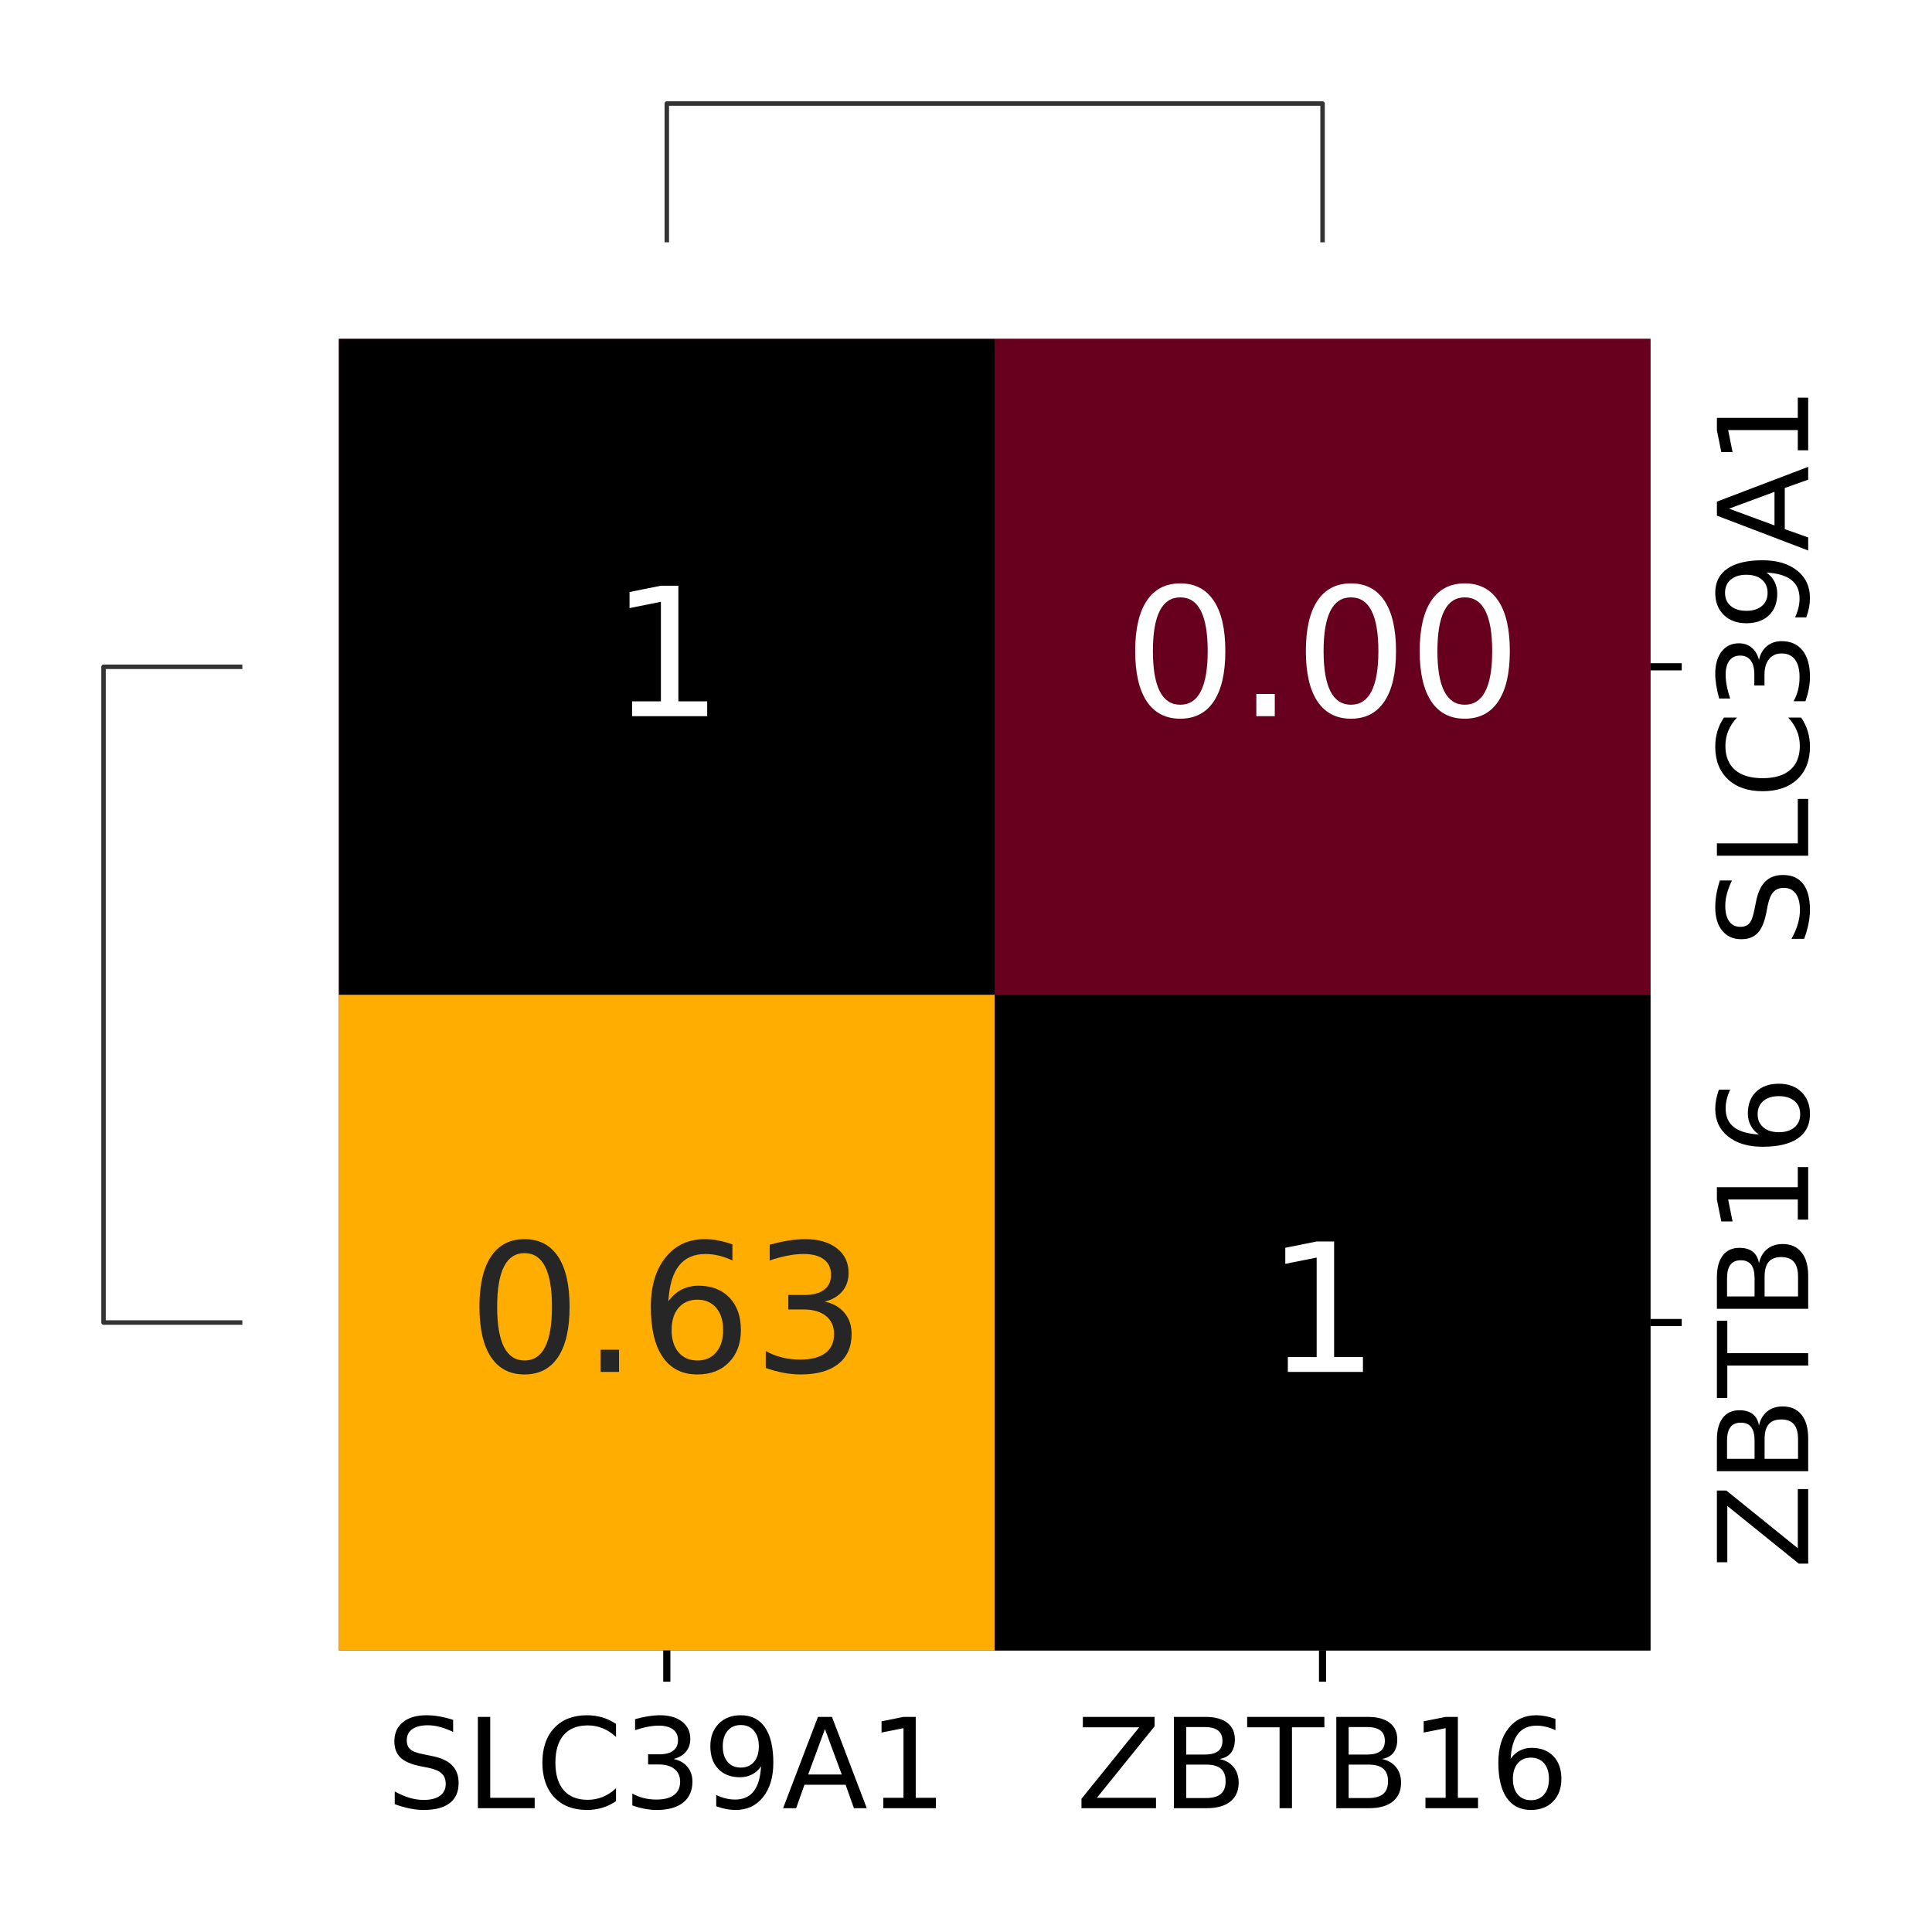
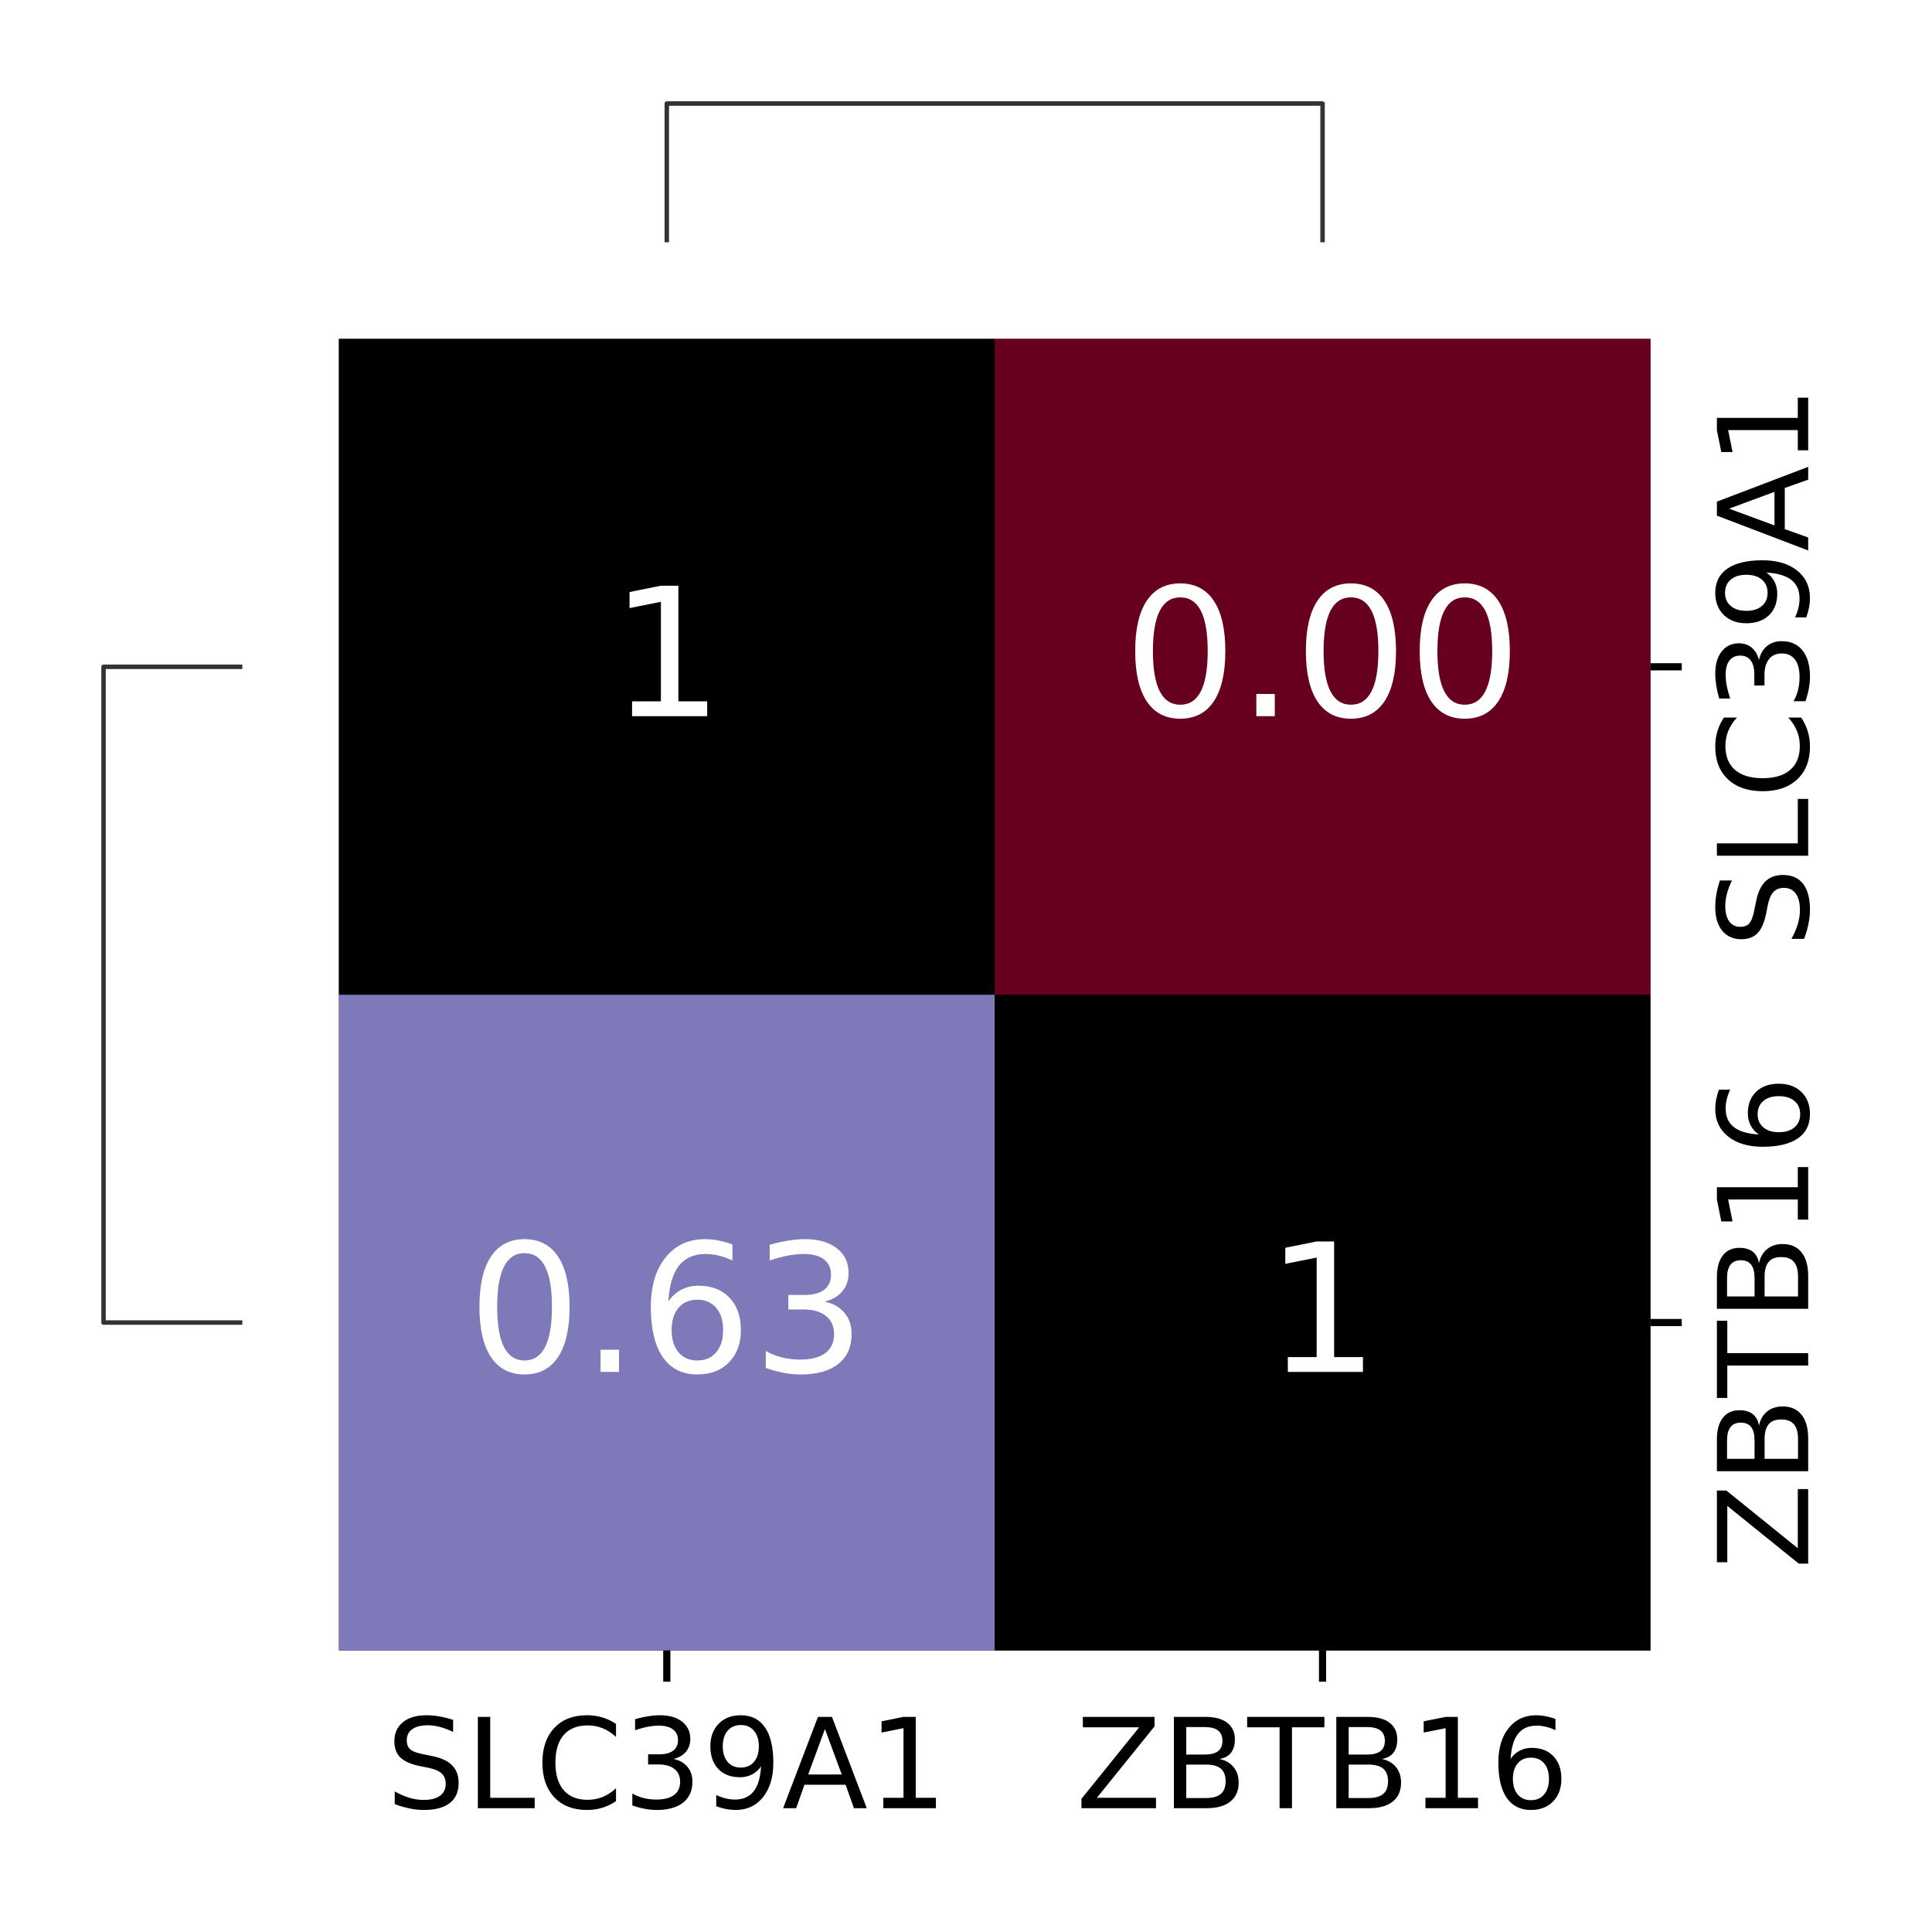
<svg xmlns="http://www.w3.org/2000/svg" xmlns:xlink="http://www.w3.org/1999/xlink" width="216pt" height="216pt" viewBox="0 0 216 216" version="1.1">
  <defs>
    <style type="text/css">*{stroke-linejoin: round; stroke-linecap: butt}</style>
  </defs>
  <g id="figure_1">
    <g id="patch_1">
      <path d="M 0 216  L 216 216  L 216 0  L 0 0  z " style="fill: #ffffff" />
    </g>
    <g id="axes_1">
      <g id="LineCollection_1">
-         <path d="M 27.092 74.549  L 11.576 74.549  L 11.576 147.863  L 27.092 147.863  " clip-path="url(#pe40f71c1d9)" style="fill: none; stroke: #333333; stroke-width: 0.5" />
+         <path d="M 27.092 74.549  L 11.576 74.549  L 11.576 147.863  L 27.092 147.863  " clip-path="url(#pc5245459af)" style="fill: none; stroke: #333333; stroke-width: 0.5" />
      </g>
    </g>
    <g id="axes_2">
      <g id="LineCollection_2">
-         <path d="M 74.549 27.092  L 74.549 11.576  L 147.863 11.576  L 147.863 27.092  " clip-path="url(#pf29dbf9192)" style="fill: none; stroke: #333333; stroke-width: 0.5" />
+         <path d="M 74.549 27.092  L 74.549 11.576  L 147.863 11.576  L 147.863 27.092  " clip-path="url(#p3e5f17bea4)" style="fill: none; stroke: #333333; stroke-width: 0.5" />
      </g>
    </g>
    <g id="axes_3">
      <g id="patch_2">
        <path d="M 37.892 184.52  L 184.52 184.52  L 184.52 37.892  L 37.892 37.892  z " style="fill: #ffffff" />
      </g>
      <g id="QuadMesh_1">
-         <path d="M 37.892 37.892  L 111.206 37.892  L 111.206 111.206  L 37.892 111.206  L 37.892 37.892  " clip-path="url(#p7a01950a84)" style="fill: #67001f" />
-         <path d="M 111.206 37.892  L 184.52 37.892  L 184.52 111.206  L 111.206 111.206  L 111.206 37.892  " clip-path="url(#p7a01950a84)" style="fill: #67001f" />
-         <path d="M 37.892 111.206  L 111.206 111.206  L 111.206 184.52  L 37.892 184.52  L 37.892 111.206  " clip-path="url(#p7a01950a84)" style="fill: #67001f" />
-         <path d="M 111.206 111.206  L 184.52 111.206  L 184.52 184.52  L 111.206 184.52  L 111.206 111.206  " clip-path="url(#p7a01950a84)" style="fill: #67001f" />
+         <path d="M 37.892 37.892  L 111.206 37.892  L 111.206 111.206  L 37.892 111.206  L 37.892 37.892  " clip-path="url(#pa0fa088522)" style="fill: #67001f" />
+         <path d="M 111.206 37.892  L 184.52 37.892  L 184.52 111.206  L 111.206 111.206  L 111.206 37.892  " clip-path="url(#pa0fa088522)" style="fill: #67001f" />
+         <path d="M 37.892 111.206  L 111.206 111.206  L 111.206 184.52  L 37.892 184.52  L 37.892 111.206  " clip-path="url(#pa0fa088522)" style="fill: #67001f" />
+         <path d="M 111.206 111.206  L 184.52 111.206  L 184.52 184.52  L 111.206 184.52  L 111.206 111.206  " clip-path="url(#pa0fa088522)" style="fill: #67001f" />
      </g>
      <g id="QuadMesh_2">
-         <path d="M 37.892 37.892  L 111.206 37.892  L 111.206 111.206  L 37.892 111.206  L 37.892 37.892  " clip-path="url(#p7a01950a84)" style="fill: none" />
-         <path d="M 111.206 37.892  L 184.52 37.892  L 184.52 111.206  L 111.206 111.206  L 111.206 37.892  " clip-path="url(#p7a01950a84)" style="fill: #67001f" />
-         <path d="M 37.892 111.206  L 111.206 111.206  L 111.206 184.52  L 37.892 184.52  L 37.892 111.206  " clip-path="url(#p7a01950a84)" style="fill: none" />
-         <path d="M 111.206 111.206  L 184.52 111.206  L 184.52 184.52  L 111.206 184.52  L 111.206 111.206  " clip-path="url(#p7a01950a84)" style="fill: none" />
+         <path d="M 37.892 37.892  L 111.206 37.892  L 111.206 111.206  L 37.892 111.206  L 37.892 37.892  " clip-path="url(#pa0fa088522)" style="fill: none" />
+         <path d="M 111.206 37.892  L 184.52 37.892  L 184.52 111.206  L 111.206 111.206  L 111.206 37.892  " clip-path="url(#pa0fa088522)" style="fill: #67001f" />
+         <path d="M 37.892 111.206  L 111.206 111.206  L 111.206 184.52  L 37.892 184.52  L 37.892 111.206  " clip-path="url(#pa0fa088522)" style="fill: none" />
+         <path d="M 111.206 111.206  L 184.52 111.206  L 184.52 184.52  L 111.206 184.52  L 111.206 111.206  " clip-path="url(#pa0fa088522)" style="fill: none" />
      </g>
      <g id="QuadMesh_3">
-         <path d="M 37.892 37.892  L 111.206 37.892  L 111.206 111.206  L 37.892 111.206  L 37.892 37.892  " clip-path="url(#p7a01950a84)" style="fill: none" />
-         <path d="M 111.206 37.892  L 184.52 37.892  L 184.52 111.206  L 111.206 111.206  L 111.206 37.892  " clip-path="url(#p7a01950a84)" style="fill: none" />
-         <path d="M 37.892 111.206  L 111.206 111.206  L 111.206 184.52  L 37.892 184.52  L 37.892 111.206  " clip-path="url(#p7a01950a84)" style="fill: #ffad00" />
-         <path d="M 111.206 111.206  L 184.52 111.206  L 184.52 184.52  L 111.206 184.52  L 111.206 111.206  " clip-path="url(#p7a01950a84)" style="fill: none" />
+         <path d="M 37.892 37.892  L 111.206 37.892  L 111.206 111.206  L 37.892 111.206  L 37.892 37.892  " clip-path="url(#pa0fa088522)" style="fill: none" />
+         <path d="M 111.206 37.892  L 184.52 37.892  L 184.52 111.206  L 111.206 111.206  L 111.206 37.892  " clip-path="url(#pa0fa088522)" style="fill: none" />
+         <path d="M 37.892 111.206  L 111.206 111.206  L 111.206 184.52  L 37.892 184.52  L 37.892 111.206  " clip-path="url(#pa0fa088522)" style="fill: #7e79b8" />
+         <path d="M 111.206 111.206  L 184.52 111.206  L 184.52 184.52  L 111.206 184.52  L 111.206 111.206  " clip-path="url(#pa0fa088522)" style="fill: none" />
      </g>
      <g id="QuadMesh_4">
-         <path d="M 37.892 37.892  L 111.206 37.892  L 111.206 111.206  L 37.892 111.206  L 37.892 37.892  " clip-path="url(#p7a01950a84)" />
-         <path d="M 111.206 37.892  L 184.52 37.892  L 184.52 111.206  L 111.206 111.206  L 111.206 37.892  " clip-path="url(#p7a01950a84)" style="fill: none" />
-         <path d="M 37.892 111.206  L 111.206 111.206  L 111.206 184.52  L 37.892 184.52  L 37.892 111.206  " clip-path="url(#p7a01950a84)" style="fill: none" />
-         <path d="M 111.206 111.206  L 184.52 111.206  L 184.52 184.52  L 111.206 184.52  L 111.206 111.206  " clip-path="url(#p7a01950a84)" />
+         <path d="M 37.892 37.892  L 111.206 37.892  L 111.206 111.206  L 37.892 111.206  L 37.892 37.892  " clip-path="url(#pa0fa088522)" />
+         <path d="M 111.206 37.892  L 184.52 37.892  L 184.52 111.206  L 111.206 111.206  L 111.206 37.892  " clip-path="url(#pa0fa088522)" style="fill: none" />
+         <path d="M 37.892 111.206  L 111.206 111.206  L 111.206 184.52  L 37.892 184.52  L 37.892 111.206  " clip-path="url(#pa0fa088522)" style="fill: none" />
+         <path d="M 111.206 111.206  L 184.52 111.206  L 184.52 184.52  L 111.206 184.52  L 111.206 111.206  " clip-path="url(#pa0fa088522)" />
      </g>
      <g id="matplotlib.axis_1">
        <g id="xtick_1">
          <g id="line2d_1">
            <defs>
-               <path id="m99e1941b6b" d="M 0 0  L 0 3.5  " style="stroke: #000000; stroke-width: 0.8" />
+               <path id="m7927093950" d="M 0 0  L 0 3.5  " style="stroke: #000000; stroke-width: 0.8" />
            </defs>
            <g>
-               <use xlink:href="#m99e1941b6b" x="74.549" y="184.52" style="stroke: #000000; stroke-width: 0.8" />
+               <use xlink:href="#m7927093950" x="74.549" y="184.52" style="stroke: #000000; stroke-width: 0.8" />
            </g>
          </g>
          <g id="text_1">
            <g transform="translate(43.16712 202.1578) scale(0.14 -0.14)">
              <defs>
                <path id="DejaVuSans-53" d="M 3425 4513  L 3425 3897  Q 3066 4069 2747 4153  Q 2428 4238 2131 4238  Q 1616 4238 1336 4038  Q 1056 3838 1056 3469  Q 1056 3159 1242 3001  Q 1428 2844 1947 2747  L 2328 2669  Q 3034 2534 3370 2195  Q 3706 1856 3706 1288  Q 3706 609 3251 259  Q 2797 -91 1919 -91  Q 1588 -91 1214 -16  Q 841 59 441 206  L 441 856  Q 825 641 1194 531  Q 1563 422 1919 422  Q 2459 422 2753 634  Q 3047 847 3047 1241  Q 3047 1584 2836 1778  Q 2625 1972 2144 2069  L 1759 2144  Q 1053 2284 737 2584  Q 422 2884 422 3419  Q 422 4038 858 4394  Q 1294 4750 2059 4750  Q 2388 4750 2728 4690  Q 3069 4631 3425 4513  z " transform="scale(0.015625)" />
                <path id="DejaVuSans-4c" d="M 628 4666  L 1259 4666  L 1259 531  L 3531 531  L 3531 0  L 628 0  L 628 4666  z " transform="scale(0.015625)" />
                <path id="DejaVuSans-43" d="M 4122 4306  L 4122 3641  Q 3803 3938 3442 4084  Q 3081 4231 2675 4231  Q 1875 4231 1450 3742  Q 1025 3253 1025 2328  Q 1025 1406 1450 917  Q 1875 428 2675 428  Q 3081 428 3442 575  Q 3803 722 4122 1019  L 4122 359  Q 3791 134 3420 21  Q 3050 -91 2638 -91  Q 1578 -91 968 557  Q 359 1206 359 2328  Q 359 3453 968 4101  Q 1578 4750 2638 4750  Q 3056 4750 3426 4639  Q 3797 4528 4122 4306  z " transform="scale(0.015625)" />
                <path id="DejaVuSans-33" d="M 2597 2516  Q 3050 2419 3304 2112  Q 3559 1806 3559 1356  Q 3559 666 3084 287  Q 2609 -91 1734 -91  Q 1441 -91 1130 -33  Q 819 25 488 141  L 488 750  Q 750 597 1062 519  Q 1375 441 1716 441  Q 2309 441 2620 675  Q 2931 909 2931 1356  Q 2931 1769 2642 2001  Q 2353 2234 1838 2234  L 1294 2234  L 1294 2753  L 1863 2753  Q 2328 2753 2575 2939  Q 2822 3125 2822 3475  Q 2822 3834 2567 4026  Q 2313 4219 1838 4219  Q 1578 4219 1281 4162  Q 984 4106 628 3988  L 628 4550  Q 988 4650 1302 4700  Q 1616 4750 1894 4750  Q 2613 4750 3031 4423  Q 3450 4097 3450 3541  Q 3450 3153 3228 2886  Q 3006 2619 2597 2516  z " transform="scale(0.015625)" />
                <path id="DejaVuSans-39" d="M 703 97  L 703 672  Q 941 559 1184 500  Q 1428 441 1663 441  Q 2288 441 2617 861  Q 2947 1281 2994 2138  Q 2813 1869 2534 1725  Q 2256 1581 1919 1581  Q 1219 1581 811 2004  Q 403 2428 403 3163  Q 403 3881 828 4315  Q 1253 4750 1959 4750  Q 2769 4750 3195 4129  Q 3622 3509 3622 2328  Q 3622 1225 3098 567  Q 2575 -91 1691 -91  Q 1453 -91 1209 -44  Q 966 3 703 97  z M 1959 2075  Q 2384 2075 2632 2365  Q 2881 2656 2881 3163  Q 2881 3666 2632 3958  Q 2384 4250 1959 4250  Q 1534 4250 1286 3958  Q 1038 3666 1038 3163  Q 1038 2656 1286 2365  Q 1534 2075 1959 2075  z " transform="scale(0.015625)" />
                <path id="DejaVuSans-41" d="M 2188 4044  L 1331 1722  L 3047 1722  L 2188 4044  z M 1831 4666  L 2547 4666  L 4325 0  L 3669 0  L 3244 1197  L 1141 1197  L 716 0  L 50 0  L 1831 4666  z " transform="scale(0.015625)" />
                <path id="DejaVuSans-31" d="M 794 531  L 1825 531  L 1825 4091  L 703 3866  L 703 4441  L 1819 4666  L 2450 4666  L 2450 531  L 3481 531  L 3481 0  L 794 0  L 794 531  z " transform="scale(0.015625)" />
              </defs>
              <use xlink:href="#DejaVuSans-53" />
              <use xlink:href="#DejaVuSans-4c" x="63.477" />
              <use xlink:href="#DejaVuSans-43" x="119.189" />
              <use xlink:href="#DejaVuSans-33" x="189.014" />
              <use xlink:href="#DejaVuSans-39" x="252.637" />
              <use xlink:href="#DejaVuSans-41" x="316.26" />
              <use xlink:href="#DejaVuSans-31" x="384.668" />
            </g>
          </g>
        </g>
        <g id="xtick_2">
          <g id="line2d_2">
            <g>
-               <use xlink:href="#m99e1941b6b" x="147.863" y="184.52" style="stroke: #000000; stroke-width: 0.8" />
+               <use xlink:href="#m7927093950" x="147.863" y="184.52" style="stroke: #000000; stroke-width: 0.8" />
            </g>
          </g>
          <g id="text_2">
            <g transform="translate(120.2797 202.1578) scale(0.14 -0.14)">
              <defs>
                <path id="DejaVuSans-5a" d="M 359 4666  L 4025 4666  L 4025 4184  L 1075 531  L 4097 531  L 4097 0  L 288 0  L 288 481  L 3238 4134  L 359 4134  L 359 4666  z " transform="scale(0.015625)" />
                <path id="DejaVuSans-42" d="M 1259 2228  L 1259 519  L 2272 519  Q 2781 519 3026 730  Q 3272 941 3272 1375  Q 3272 1813 3026 2020  Q 2781 2228 2272 2228  L 1259 2228  z M 1259 4147  L 1259 2741  L 2194 2741  Q 2656 2741 2882 2914  Q 3109 3088 3109 3444  Q 3109 3797 2882 3972  Q 2656 4147 2194 4147  L 1259 4147  z M 628 4666  L 2241 4666  Q 2963 4666 3353 4366  Q 3744 4066 3744 3513  Q 3744 3084 3544 2831  Q 3344 2578 2956 2516  Q 3422 2416 3680 2098  Q 3938 1781 3938 1306  Q 3938 681 3513 340  Q 3088 0 2303 0  L 628 0  L 628 4666  z " transform="scale(0.015625)" />
                <path id="DejaVuSans-54" d="M -19 4666  L 3928 4666  L 3928 4134  L 2272 4134  L 2272 0  L 1638 0  L 1638 4134  L -19 4134  L -19 4666  z " transform="scale(0.015625)" />
                <path id="DejaVuSans-36" d="M 2113 2584  Q 1688 2584 1439 2293  Q 1191 2003 1191 1497  Q 1191 994 1439 701  Q 1688 409 2113 409  Q 2538 409 2786 701  Q 3034 994 3034 1497  Q 3034 2003 2786 2293  Q 2538 2584 2113 2584  z M 3366 4563  L 3366 3988  Q 3128 4100 2886 4159  Q 2644 4219 2406 4219  Q 1781 4219 1451 3797  Q 1122 3375 1075 2522  Q 1259 2794 1537 2939  Q 1816 3084 2150 3084  Q 2853 3084 3261 2657  Q 3669 2231 3669 1497  Q 3669 778 3244 343  Q 2819 -91 2113 -91  Q 1303 -91 875 529  Q 447 1150 447 2328  Q 447 3434 972 4092  Q 1497 4750 2381 4750  Q 2619 4750 2861 4703  Q 3103 4656 3366 4563  z " transform="scale(0.015625)" />
              </defs>
              <use xlink:href="#DejaVuSans-5a" />
              <use xlink:href="#DejaVuSans-42" x="68.506" />
              <use xlink:href="#DejaVuSans-54" x="137.109" />
              <use xlink:href="#DejaVuSans-42" x="198.193" />
              <use xlink:href="#DejaVuSans-31" x="266.797" />
              <use xlink:href="#DejaVuSans-36" x="330.42" />
            </g>
          </g>
        </g>
      </g>
      <g id="matplotlib.axis_2">
        <g id="ytick_1">
          <g id="line2d_3">
            <defs>
-               <path id="mccfd74dcaf" d="M 0 0  L 3.5 0  " style="stroke: #000000; stroke-width: 0.8" />
+               <path id="m5b15d78e9a" d="M 0 0  L 3.5 0  " style="stroke: #000000; stroke-width: 0.8" />
            </defs>
            <g>
-               <use xlink:href="#mccfd74dcaf" x="184.52" y="74.549" style="stroke: #000000; stroke-width: 0.8" />
+               <use xlink:href="#m5b15d78e9a" x="184.52" y="74.549" style="stroke: #000000; stroke-width: 0.8" />
            </g>
          </g>
          <g id="text_3">
            <g transform="translate(202.1578 105.9309) rotate(-90) scale(0.14 -0.14)">
              <use xlink:href="#DejaVuSans-53" />
              <use xlink:href="#DejaVuSans-4c" x="63.477" />
              <use xlink:href="#DejaVuSans-43" x="119.189" />
              <use xlink:href="#DejaVuSans-33" x="189.014" />
              <use xlink:href="#DejaVuSans-39" x="252.637" />
              <use xlink:href="#DejaVuSans-41" x="316.26" />
              <use xlink:href="#DejaVuSans-31" x="384.668" />
            </g>
          </g>
        </g>
        <g id="ytick_2">
          <g id="line2d_4">
            <g>
-               <use xlink:href="#mccfd74dcaf" x="184.52" y="147.863" style="stroke: #000000; stroke-width: 0.8" />
+               <use xlink:href="#m5b15d78e9a" x="184.52" y="147.863" style="stroke: #000000; stroke-width: 0.8" />
            </g>
          </g>
          <g id="text_4">
            <g transform="translate(202.1578 175.4463) rotate(-90) scale(0.14 -0.14)">
              <use xlink:href="#DejaVuSans-5a" />
              <use xlink:href="#DejaVuSans-42" x="68.506" />
              <use xlink:href="#DejaVuSans-54" x="137.109" />
              <use xlink:href="#DejaVuSans-42" x="198.193" />
              <use xlink:href="#DejaVuSans-31" x="266.797" />
              <use xlink:href="#DejaVuSans-36" x="330.42" />
            </g>
          </g>
        </g>
      </g>
      <g id="text_5">
        <g style="fill: #ffffff" transform="translate(125.5974 80.06775) scale(0.2 -0.2)">
          <defs>
            <path id="DejaVuSans-30" d="M 2034 4250  Q 1547 4250 1301 3770  Q 1056 3291 1056 2328  Q 1056 1369 1301 889  Q 1547 409 2034 409  Q 2525 409 2770 889  Q 3016 1369 3016 2328  Q 3016 3291 2770 3770  Q 2525 4250 2034 4250  z M 2034 4750  Q 2819 4750 3233 4129  Q 3647 3509 3647 2328  Q 3647 1150 3233 529  Q 2819 -91 2034 -91  Q 1250 -91 836 529  Q 422 1150 422 2328  Q 422 3509 836 4129  Q 1250 4750 2034 4750  z " transform="scale(0.015625)" />
            <path id="DejaVuSans-2e" d="M 684 794  L 1344 794  L 1344 0  L 684 0  L 684 794  z " transform="scale(0.015625)" />
          </defs>
          <use xlink:href="#DejaVuSans-30" />
          <use xlink:href="#DejaVuSans-2e" x="63.623" />
          <use xlink:href="#DejaVuSans-30" x="95.41" />
          <use xlink:href="#DejaVuSans-30" x="159.033" />
        </g>
      </g>
      <g id="text_6">
-         <g style="fill: #262626" transform="translate(52.28337 153.3818) scale(0.2 -0.2)">
+         <g style="fill: #ffffff" transform="translate(52.28337 153.3818) scale(0.2 -0.2)">
          <use xlink:href="#DejaVuSans-30" />
          <use xlink:href="#DejaVuSans-2e" x="63.623" />
          <use xlink:href="#DejaVuSans-36" x="95.41" />
          <use xlink:href="#DejaVuSans-33" x="159.033" />
        </g>
      </g>
      <g id="text_7">
        <g style="fill: #ffffff" transform="translate(68.1865 80.06775) scale(0.2 -0.2)">
          <use xlink:href="#DejaVuSans-31" />
        </g>
      </g>
      <g id="text_8">
        <g style="fill: #ffffff" transform="translate(141.5005 153.3818) scale(0.2 -0.2)">
          <use xlink:href="#DejaVuSans-31" />
        </g>
      </g>
    </g>
  </g>
  <defs>
-     <clipPath id="pe40f71c1d9">
+     <clipPath id="pc5245459af">
      <rect x="10.8" y="37.892" width="16.292" height="146.628" />
    </clipPath>
-     <clipPath id="pf29dbf9192">
+     <clipPath id="p3e5f17bea4">
      <rect x="37.892" y="10.8" width="146.628" height="16.292" />
    </clipPath>
-     <clipPath id="p7a01950a84">
+     <clipPath id="pa0fa088522">
      <rect x="37.892" y="37.892" width="146.628" height="146.628" />
    </clipPath>
  </defs>
</svg>
